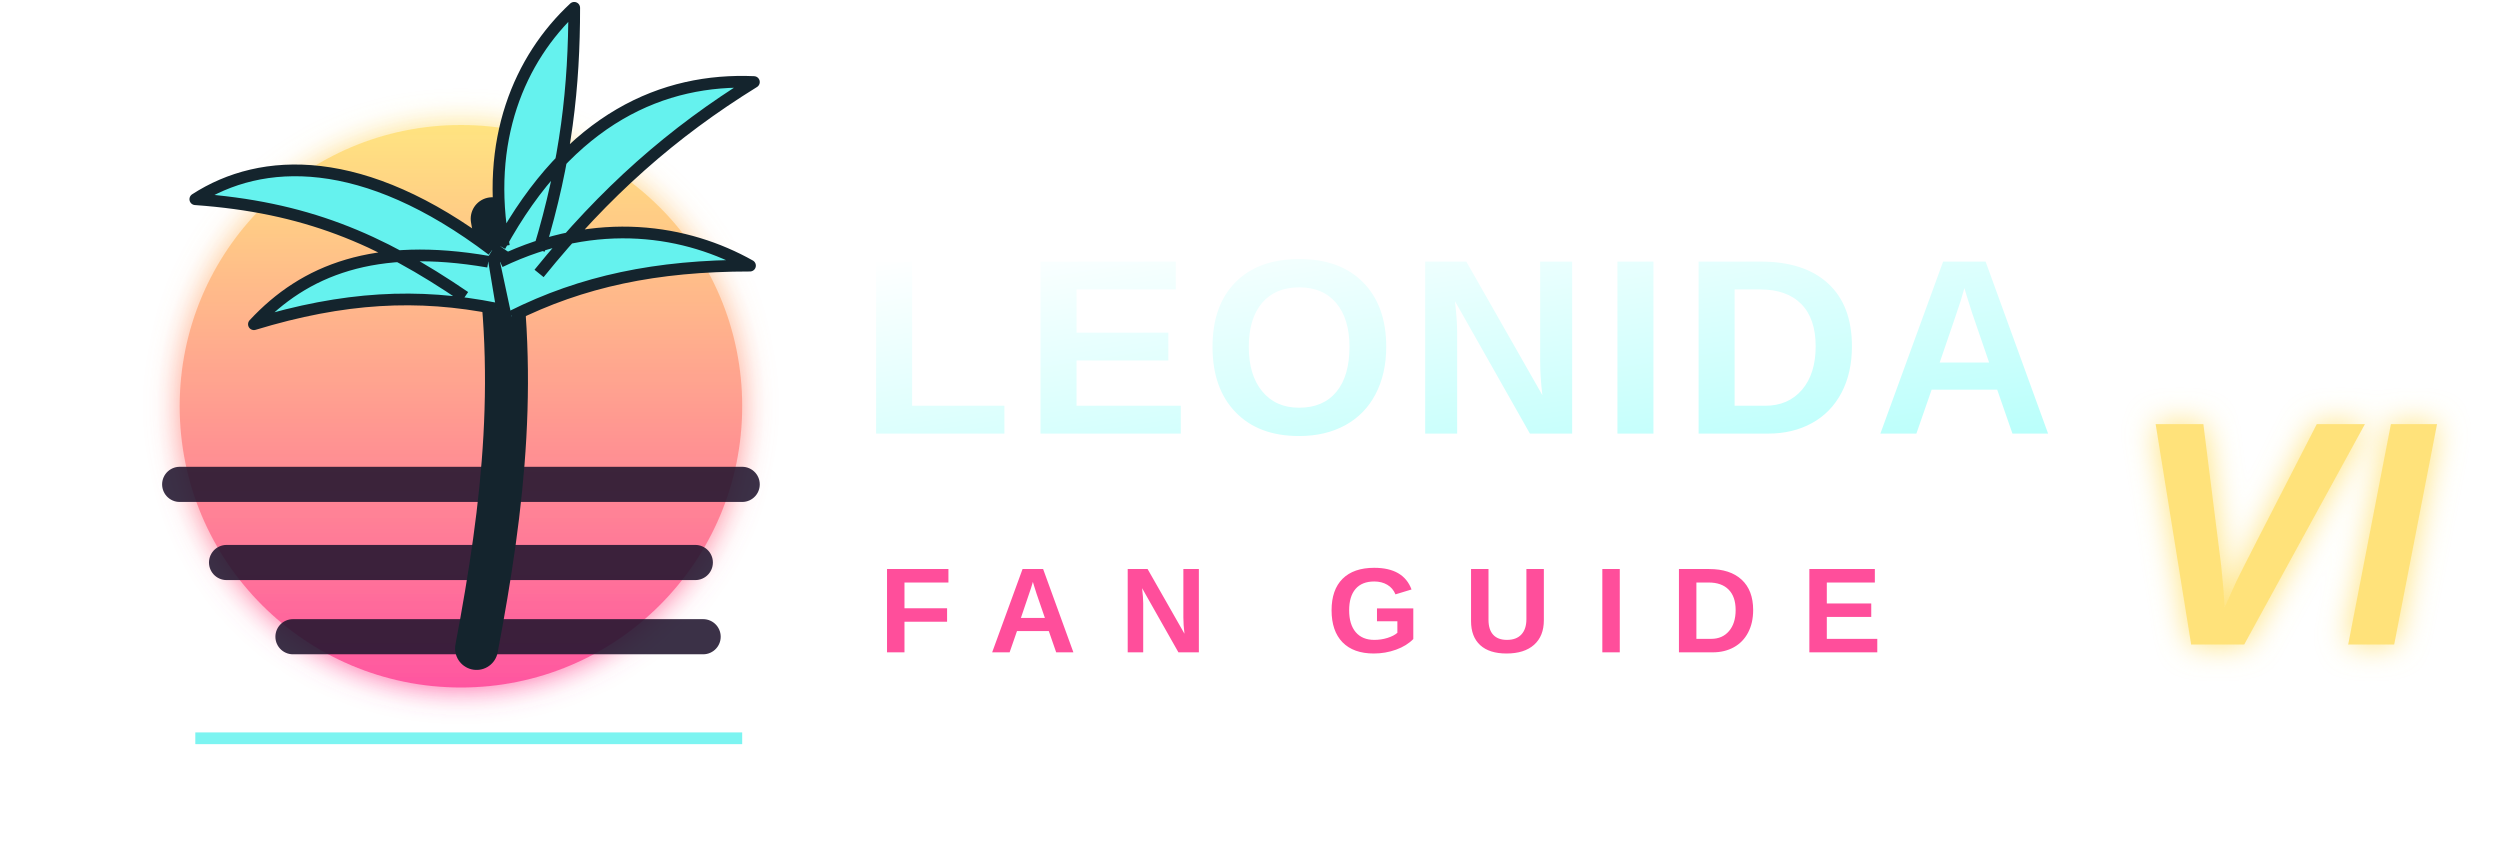
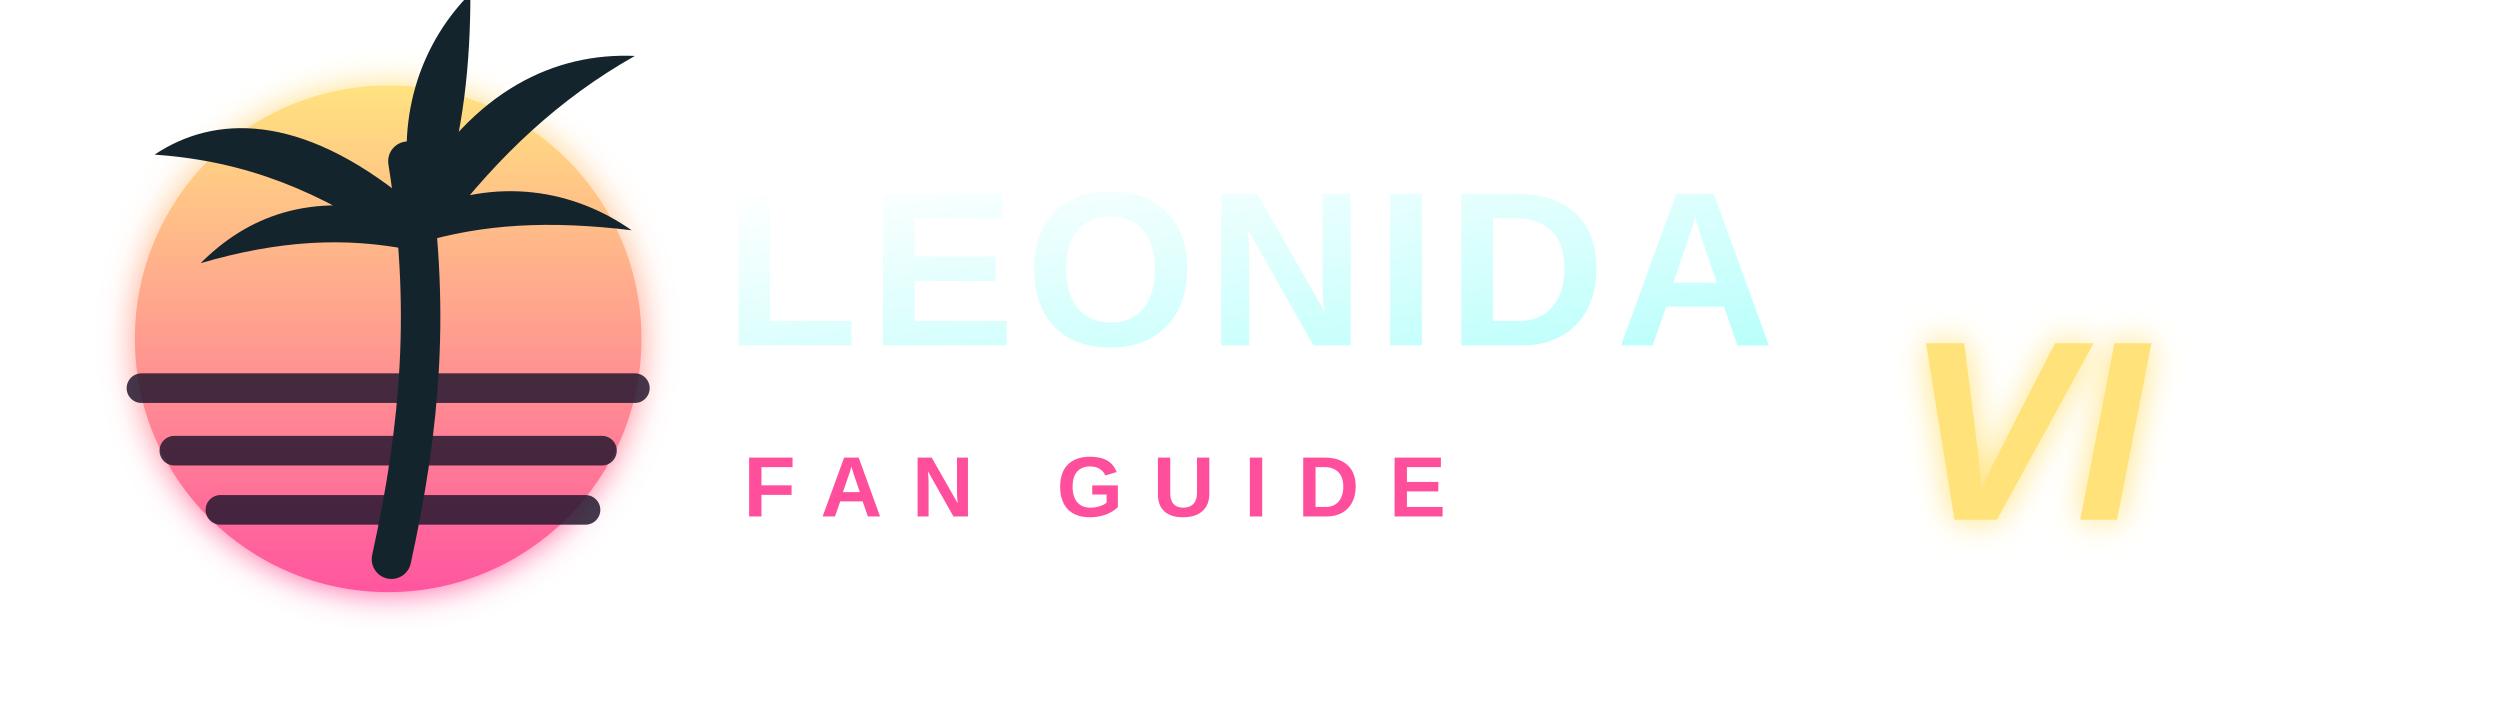
- <svg xmlns="http://www.w3.org/2000/svg" viewBox="0 0 640 220" role="img" aria-labelledby="title desc">
+ <svg xmlns="http://www.w3.org/2000/svg" viewBox="0 0 760 220" role="img" aria-labelledby="logo-title logo-desc">
  <defs>
    <linearGradient id="sun" x1="0" y1="0" x2="0" y2="1">
-       <stop offset="0" stop-color="#ffe27a" />
+       <stop stop-color="#ffe27a" />
      <stop offset="1" stop-color="#ff4e9b" />
    </linearGradient>
    <linearGradient id="word" x1="0" y1="0" x2="1" y2="1">
-       <stop offset="0" stop-color="#ffffff" />
+       <stop stop-color="#fff" />
      <stop offset="1" stop-color="#b9fffb" />
    </linearGradient>
+     <linearGradient id="wave" x1="0" y1="0" x2="1" y2="0">
+       <stop stop-color="#65f2ee" />
+       <stop offset="1" stop-color="#ff4e9b" />
+     </linearGradient>
    <filter id="glow" x="-40%" y="-40%" width="180%" height="180%">
-       <feGaussianBlur stdDeviation="4" result="blur" />
+       <feGaussianBlur stdDeviation="5" result="blur" />
      <feMerge>
        <feMergeNode in="blur" />
        <feMergeNode in="SourceGraphic" />
      </feMerge>
    </filter>
  </defs>
-   <g transform="translate(20 12)">
-     <circle cx="98" cy="92" r="72" fill="url(#sun)" opacity=".95" filter="url(#glow)" />
-     <path d="M26 112h144M38 132h120M55 151h105" stroke="#21152f" stroke-width="9" stroke-linecap="round" opacity=".88" />
-     <path d="M102 154c7-37 11-71 4-110" fill="none" stroke="#14242d" stroke-width="11" stroke-linecap="round" />
-     <path d="M106 52C73 27 47 28 30 39c28 2 47 10 69 25M108 51c18-33 42-43 65-42-21 13-38 28-55 49M109 51c-5-27 4-48 18-61 0 20-2 39-9 62M105 55C76 50 58 57 45 71c23-7 42-8 62-4M108 55c25-12 48-8 64 1-24 0-43 4-61 13" fill="#65f2ee" stroke="#14242d" stroke-width="3" stroke-linejoin="round" />
-     <path d="M30 177h140" stroke="#65f2ee" stroke-width="3" opacity=".85" />
+   <g transform="translate(18 7)">
+     <circle cx="100" cy="96" r="77" fill="url(#sun)" opacity=".96" filter="url(#glow)" />
+     <path d="M25 111h150M35 130h130M49 148h111" stroke="#24172f" stroke-width="9" stroke-linecap="round" opacity=".85" />
+     <path d="M101 163c9-41 12-77 5-121" fill="none" stroke="#14242d" stroke-width="12" stroke-linecap="round" />
+     <path d="M106 54C73 27 47 28 29 40c28 2 50 11 75 28M107 53c19-33 44-44 68-43-23 13-41 30-58 52M107 53c-5-26 4-48 18-62 0 21-2 42-9 64M104 58C76 51 57 59 43 73c24-7 44-8 64-4M108 58c25-12 49-7 66 5-25-3-45-2-65 4" fill="#14242d" />
+     <path d="M28 178h146" stroke="url(#wave)" stroke-width="4" stroke-linecap="round" />
  </g>
-   <g font-family="Arial, Helvetica, sans-serif" font-weight="900">
-     <text x="220" y="111" fill="url(#word)" font-size="64" letter-spacing="3">LEONIDA</text>
-     <text x="225" y="167" fill="#ff4e9b" font-size="31" letter-spacing="11">FAN GUIDE</text>
-     <text x="545" y="165" fill="#ffe27a" font-size="82" font-style="italic" filter="url(#glow">VI</text>
+   <g font-family="Arial,Helvetica,sans-serif" font-weight="900">
+     <text x="220" y="105" fill="url(#word)" font-size="67" letter-spacing="3">LEONIDA</text>
+     <text x="226" y="157" fill="#ff4e9b" font-size="26" letter-spacing="9">FAN GUIDE</text>
+     <text x="579" y="158" fill="#ffe27a" font-size="78" font-style="italic" filter="url(#glow)">VI</text>
  </g>
</svg>
